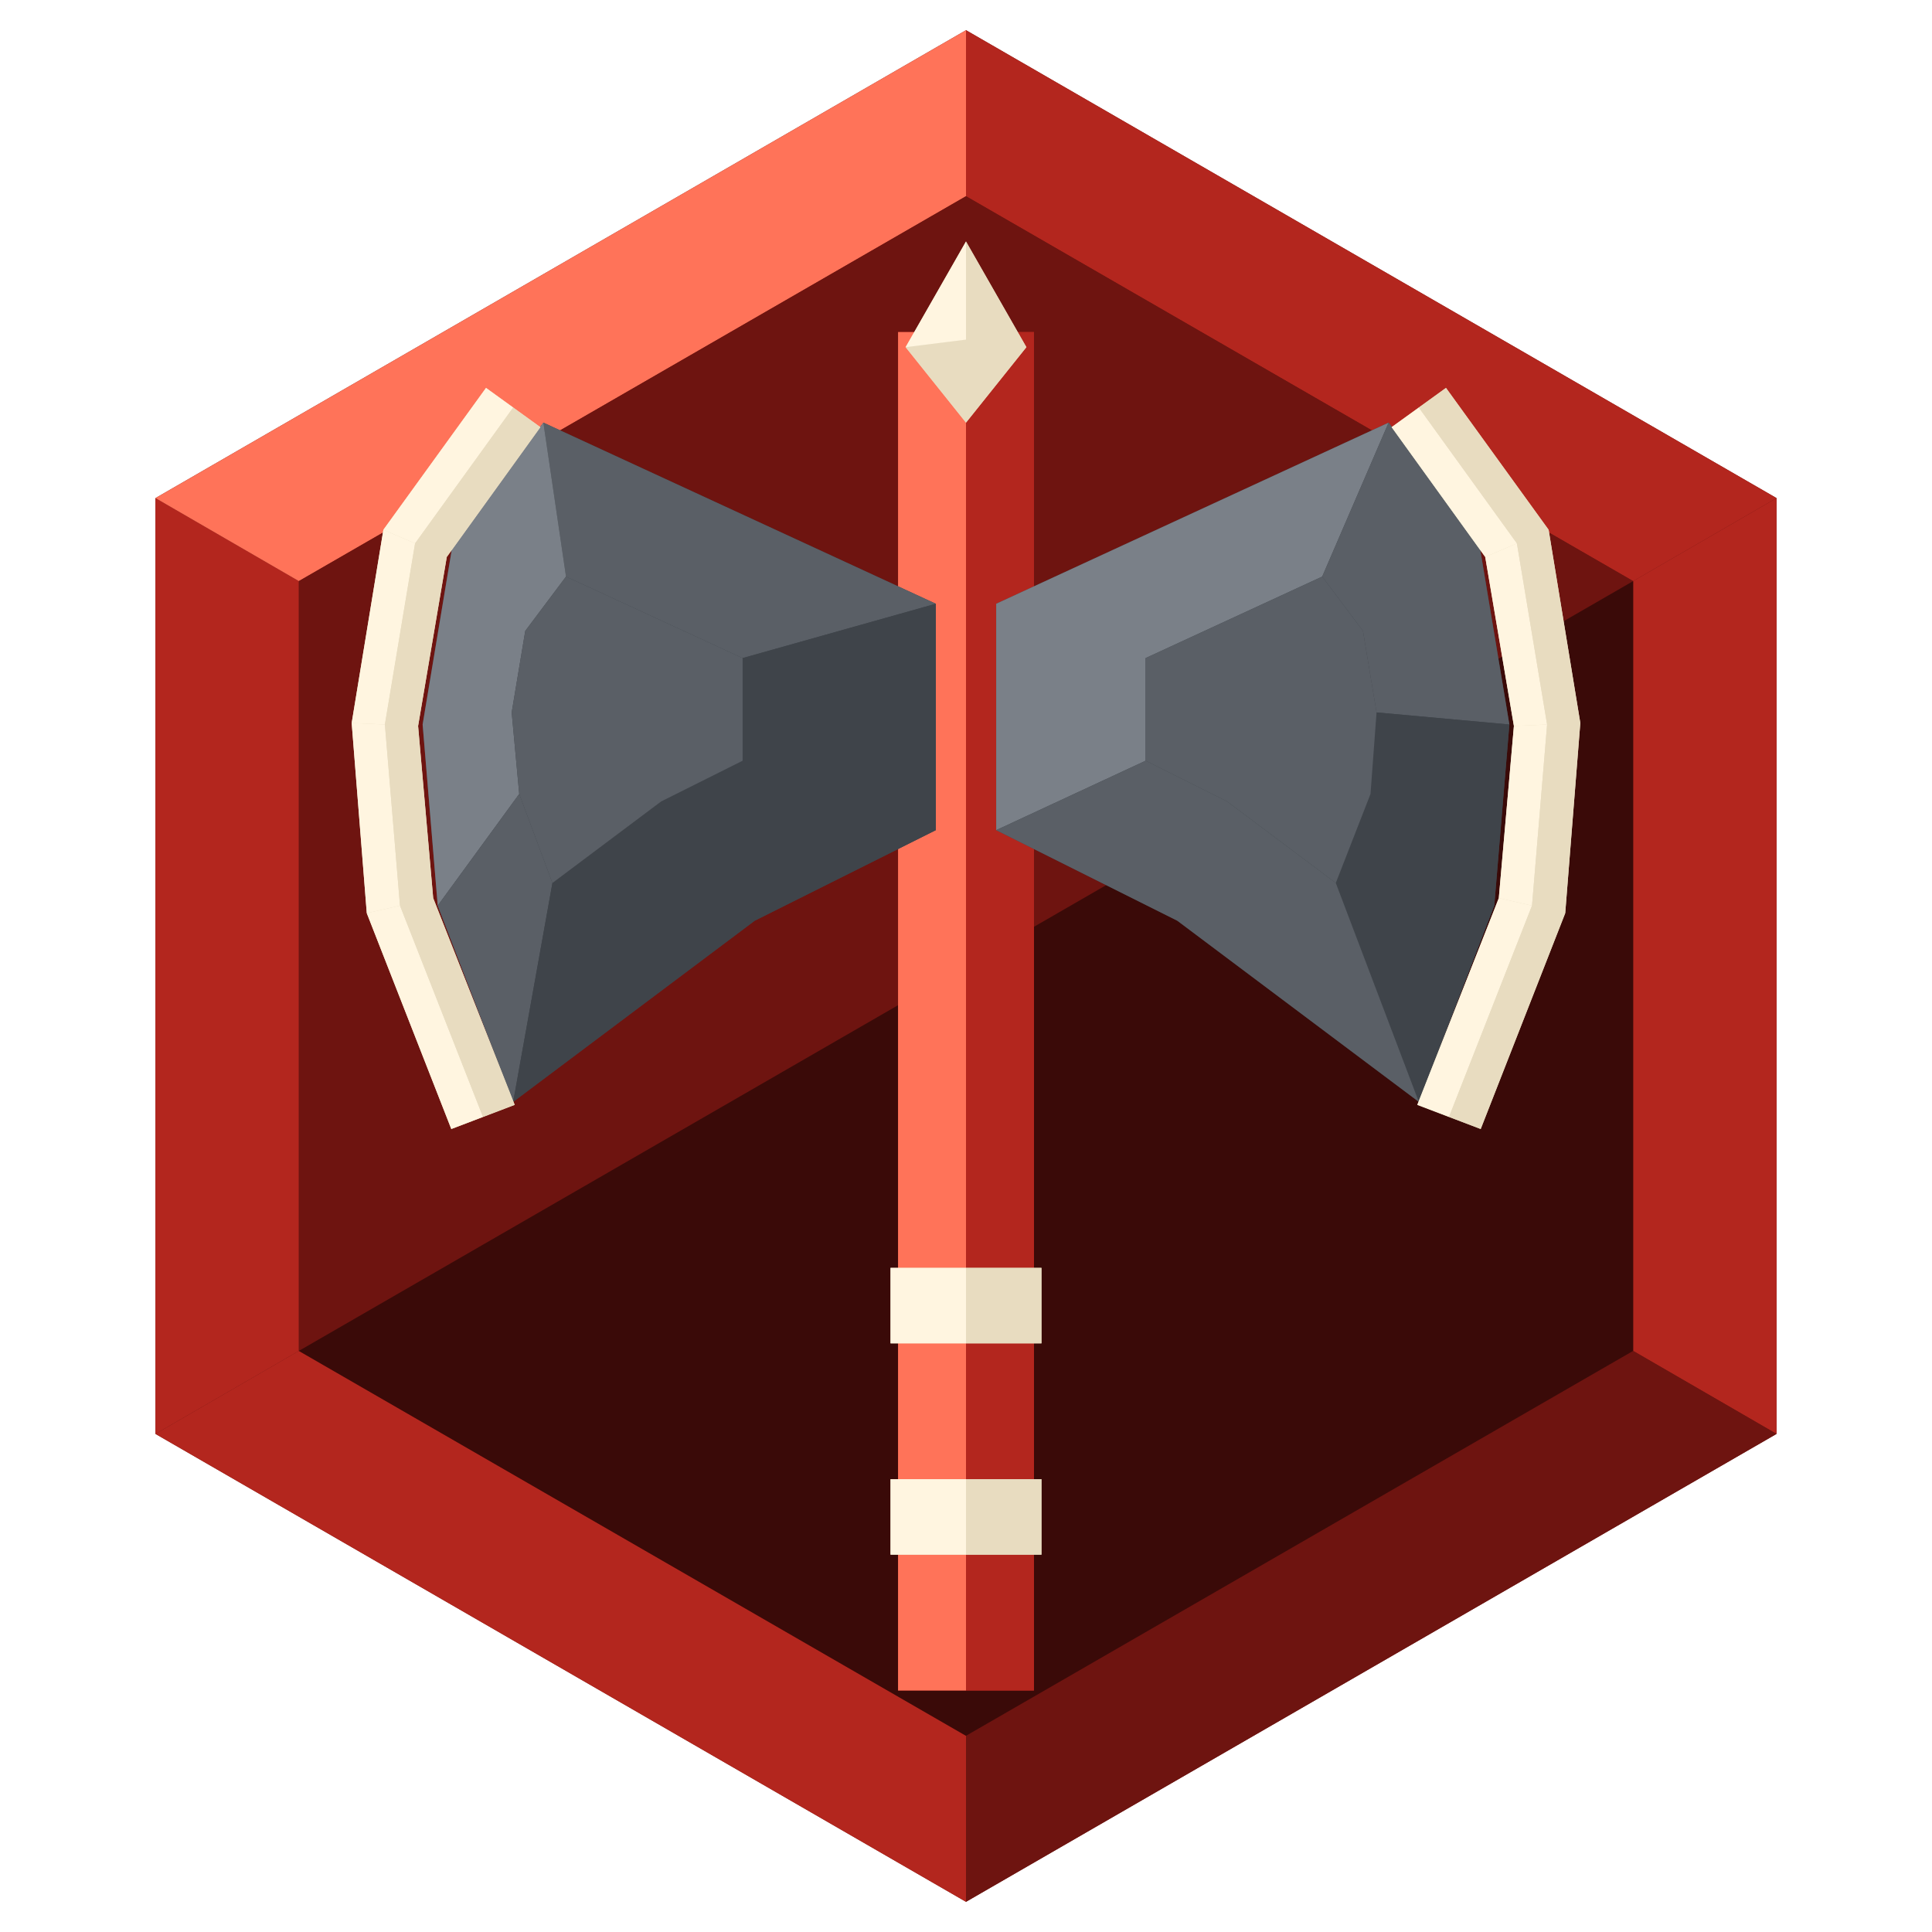
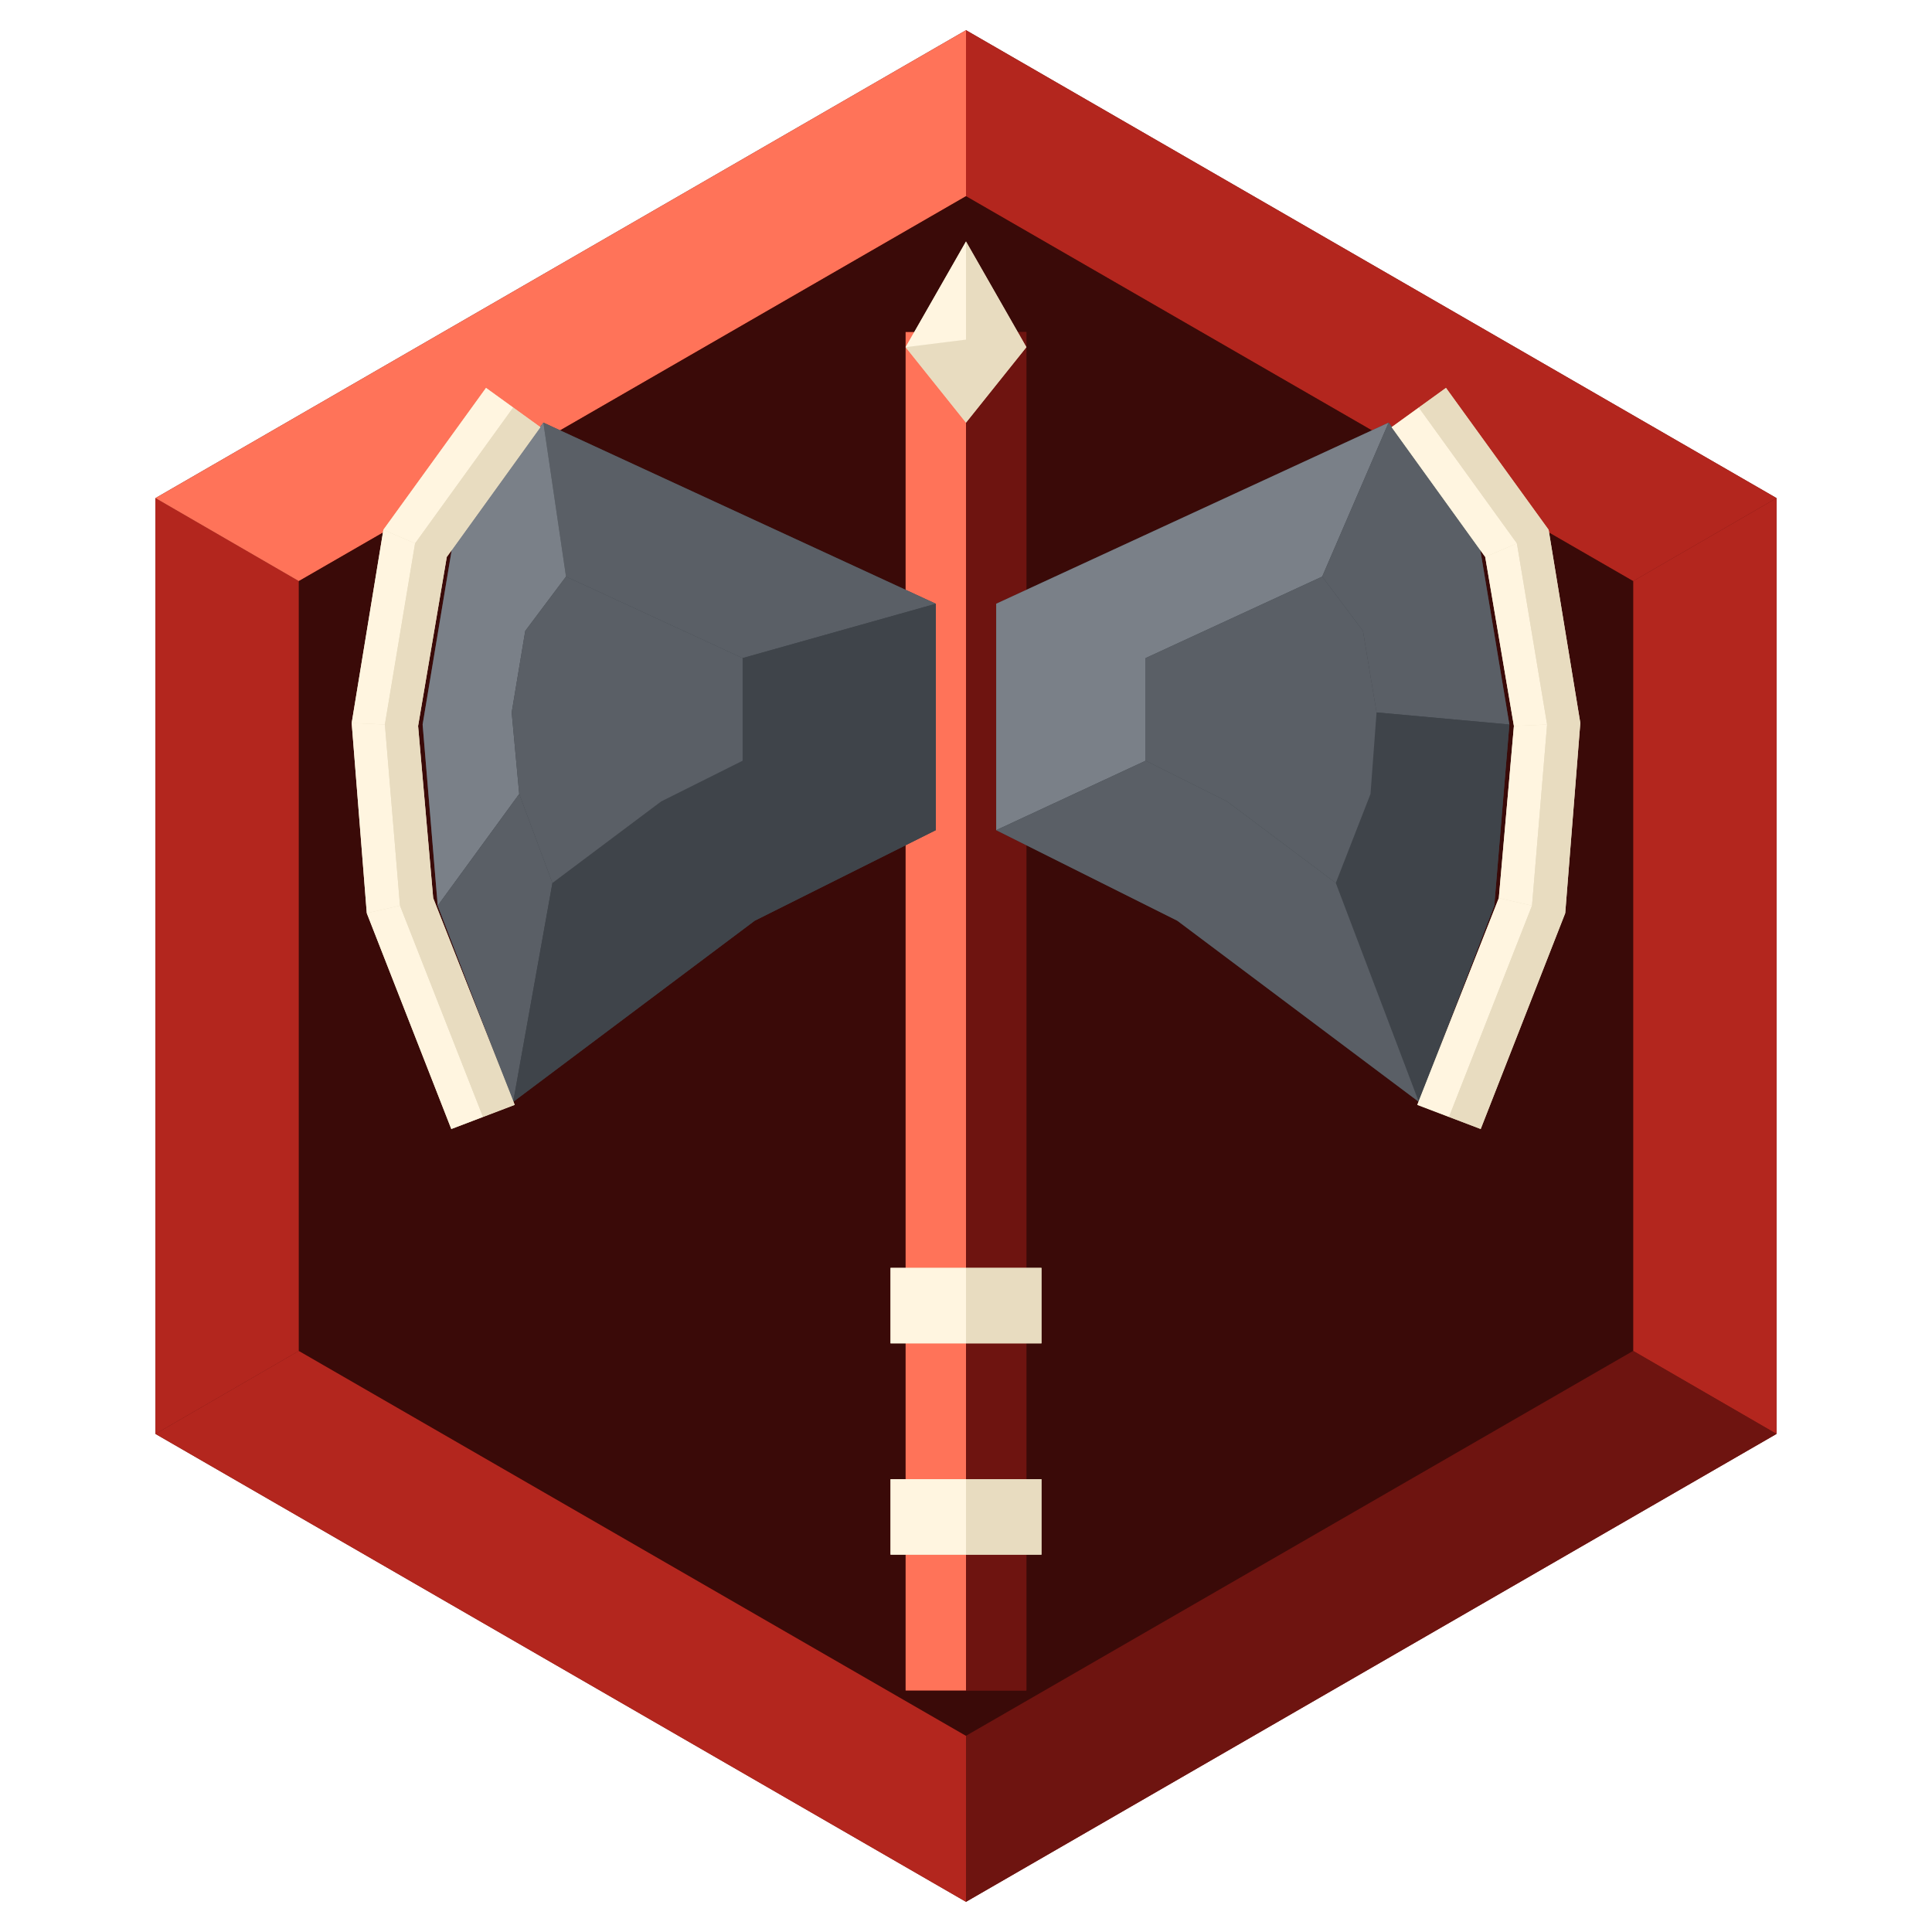
<svg xmlns="http://www.w3.org/2000/svg" viewBox="0 0 128 128" width="128" height="128">
  <polygon fill="#6e1410" points="64,2 117.7,33 117.7,95 64,126 10.3,95 10.3,33" />
  <polygon fill="#b3261e" points="64,2 117.7,33 108.2,38.5 64,13" />
  <polygon fill="#b3261e" points="117.7,33 117.7,95 108.2,89.5 108.2,38.5" />
  <polygon fill="#6e1410" points="117.7,95 64,126 64,115 108.2,89.5" />
  <polygon fill="#b3261e" points="64,126 10.3,95 19.8,89.5 64,115" />
  <polygon fill="#b3261e" points="10.3,95 10.3,33 19.8,38.5 19.8,89.5" />
  <polygon fill="#ff7359" points="10.3,33 64,2 64,13 19.8,38.5" />
-   <polygon fill="#6e1410" points="19.8,89.5 19.8,38.5 64,13 108.2,38.5" />
-   <polygon fill="#3a0a08" points="108.2,38.5 108.2,89.5 64,115 19.8,89.5" />
-   <polygon fill="#b3261e" points="68.5,112 68.5,22 59.5,22 59.5,112" />
-   <polygon fill="#b3261e" points="64,112 64,22 68.5,22 68.5,112" />
-   <polygon fill="#ff7359" points="64,112 64,22 59.5,22 59.5,112" />
+   <polygon fill="#3a0a08" points="64,13 108.2,38.5 108.2,89.5 64,115 19.8,89.5 19.8,38.5" />
+   <polygon fill="#6e1410" points="68,112 68,22 60,22 60,112" />
+   <polygon fill="#6e1410" points="64,112 64,22 68,22 68,112" />
+   <polygon fill="#ff7359" points="64,112 64,22 60,22 60,112" />
  <polygon fill="#e8dcc0" points="59,84 59,89 69,89 69,84" />
  <polygon fill="#fff5e0" points="64,84 64,89 59,89 59,84" />
  <polygon fill="#e8dcc0" points="64,84 64,89 69,89 69,84" />
  <polygon fill="#e8dcc0" points="59,98 59,103 69,103 69,98" />
  <polygon fill="#fff5e0" points="64,98 64,103 59,103 59,98" />
  <polygon fill="#e8dcc0" points="64,98 64,103 69,103 69,98" />
  <polygon fill="#3f444a" points="66,55 66,40 92,28 98,36 100,48 99,60 94,73 78,61" />
  <polygon fill="#7a8088" points="66,55 66,40 92,28 87.6,38.2 75.9,43.6 75.9,50.4" />
  <polygon fill="#5a5f66" points="92,28 98,36 100,48 91.2,47.2 90.3,41.8 87.6,38.2" />
  <polygon fill="#3f444a" points="100,48 99,60 94,73 88.5,58.5 90.8,52.6 91.2,47.2" />
  <polygon fill="#5a5f66" points="94,73 78,61 66,55 75.9,50.4 81.3,53.1 88.5,58.5" />
  <polygon fill="#5a5f66" points="75.9,50.4 75.9,43.6 87.6,38.2 90.3,41.8 91.2,47.2 90.8,52.6 88.5,58.5 81.3,53.1" />
  <polygon fill="#e8dcc0" points="92.2,28.3 98.4,36.9 100.3,48.1 99.3,59.5 93.9,73.2 98.1,74.8 103.7,60.5 104.7,47.9 102.6,35.1 95.8,25.7" />
  <polygon fill="#fff5e0" points="94,27 100.5,36 98.4,36.9 92.2,28.3" />
  <polygon fill="#e8dcc0" points="94,27 100.5,36 102.6,35.1 95.8,25.7" />
  <polygon fill="#fff5e0" points="100.5,36 102.5,48 100.3,48.1 98.4,36.9" />
  <polygon fill="#e8dcc0" points="100.5,36 102.5,48 104.7,47.9 102.6,35.1" />
  <polygon fill="#fff5e0" points="102.5,48 101.5,60 99.3,59.5 100.3,48.1" />
  <polygon fill="#e8dcc0" points="102.5,48 101.5,60 103.7,60.5 104.7,47.9" />
  <polygon fill="#fff5e0" points="101.5,60 96,74 93.9,73.2 99.3,59.5" />
  <polygon fill="#e8dcc0" points="101.5,60 96,74 98.1,74.8 103.7,60.5" />
  <polygon fill="#3f444a" points="62,55 62,40 36,28 30,36 28,48 29,60 34,73 50,61" />
  <polygon fill="#5a5f66" points="62,40 36,28 37.5,38.2 49.2,43.6" />
  <polygon fill="#7a8088" points="36,28 30,36 28,48 29,60 34.4,52.6 33.9,47.2 34.8,41.8 37.5,38.2" />
  <polygon fill="#5a5f66" points="29,60 34,73 36.6,58.5 34.4,52.6" />
  <polygon fill="#3f444a" points="34,73 50,61 62,55 62,40 49.2,43.6 49.2,50.4 43.8,53.1 36.6,58.5" />
  <polygon fill="#5a5f66" points="49.2,50.4 49.2,43.6 37.5,38.2 34.8,41.8 33.9,47.2 34.4,52.6 36.6,58.5 43.8,53.1" />
  <polygon fill="#e8dcc0" points="32.2,25.7 25.4,35.1 23.3,47.9 24.3,60.5 29.9,74.8 34.1,73.2 28.7,59.5 27.7,48.1 29.6,36.9 35.8,28.3" />
  <polygon fill="#fff5e0" points="34,27 27.5,36 25.4,35.1 32.2,25.7" />
  <polygon fill="#e8dcc0" points="34,27 27.5,36 29.6,36.9 35.8,28.3" />
  <polygon fill="#fff5e0" points="27.5,36 25.5,48 23.3,47.9 25.4,35.1" />
  <polygon fill="#e8dcc0" points="27.5,36 25.5,48 27.7,48.1 29.6,36.9" />
  <polygon fill="#fff5e0" points="25.5,48 26.5,60 24.3,60.5 23.3,47.9" />
  <polygon fill="#e8dcc0" points="25.5,48 26.5,60 28.7,59.5 27.7,48.1" />
  <polygon fill="#fff5e0" points="26.5,60 32,74 29.9,74.8 24.3,60.5" />
  <polygon fill="#e8dcc0" points="26.5,60 32,74 34.1,73.2 28.7,59.5" />
  <polygon fill="#e8dcc0" points="64,16 68,23 64,28 60,23" />
  <polygon fill="#e8dcc0" points="64,22.5 64,16 68,23 64,28 60,23" />
  <polygon fill="#fff5e0" points="64,22.5 60,23 64,16" />
</svg>
